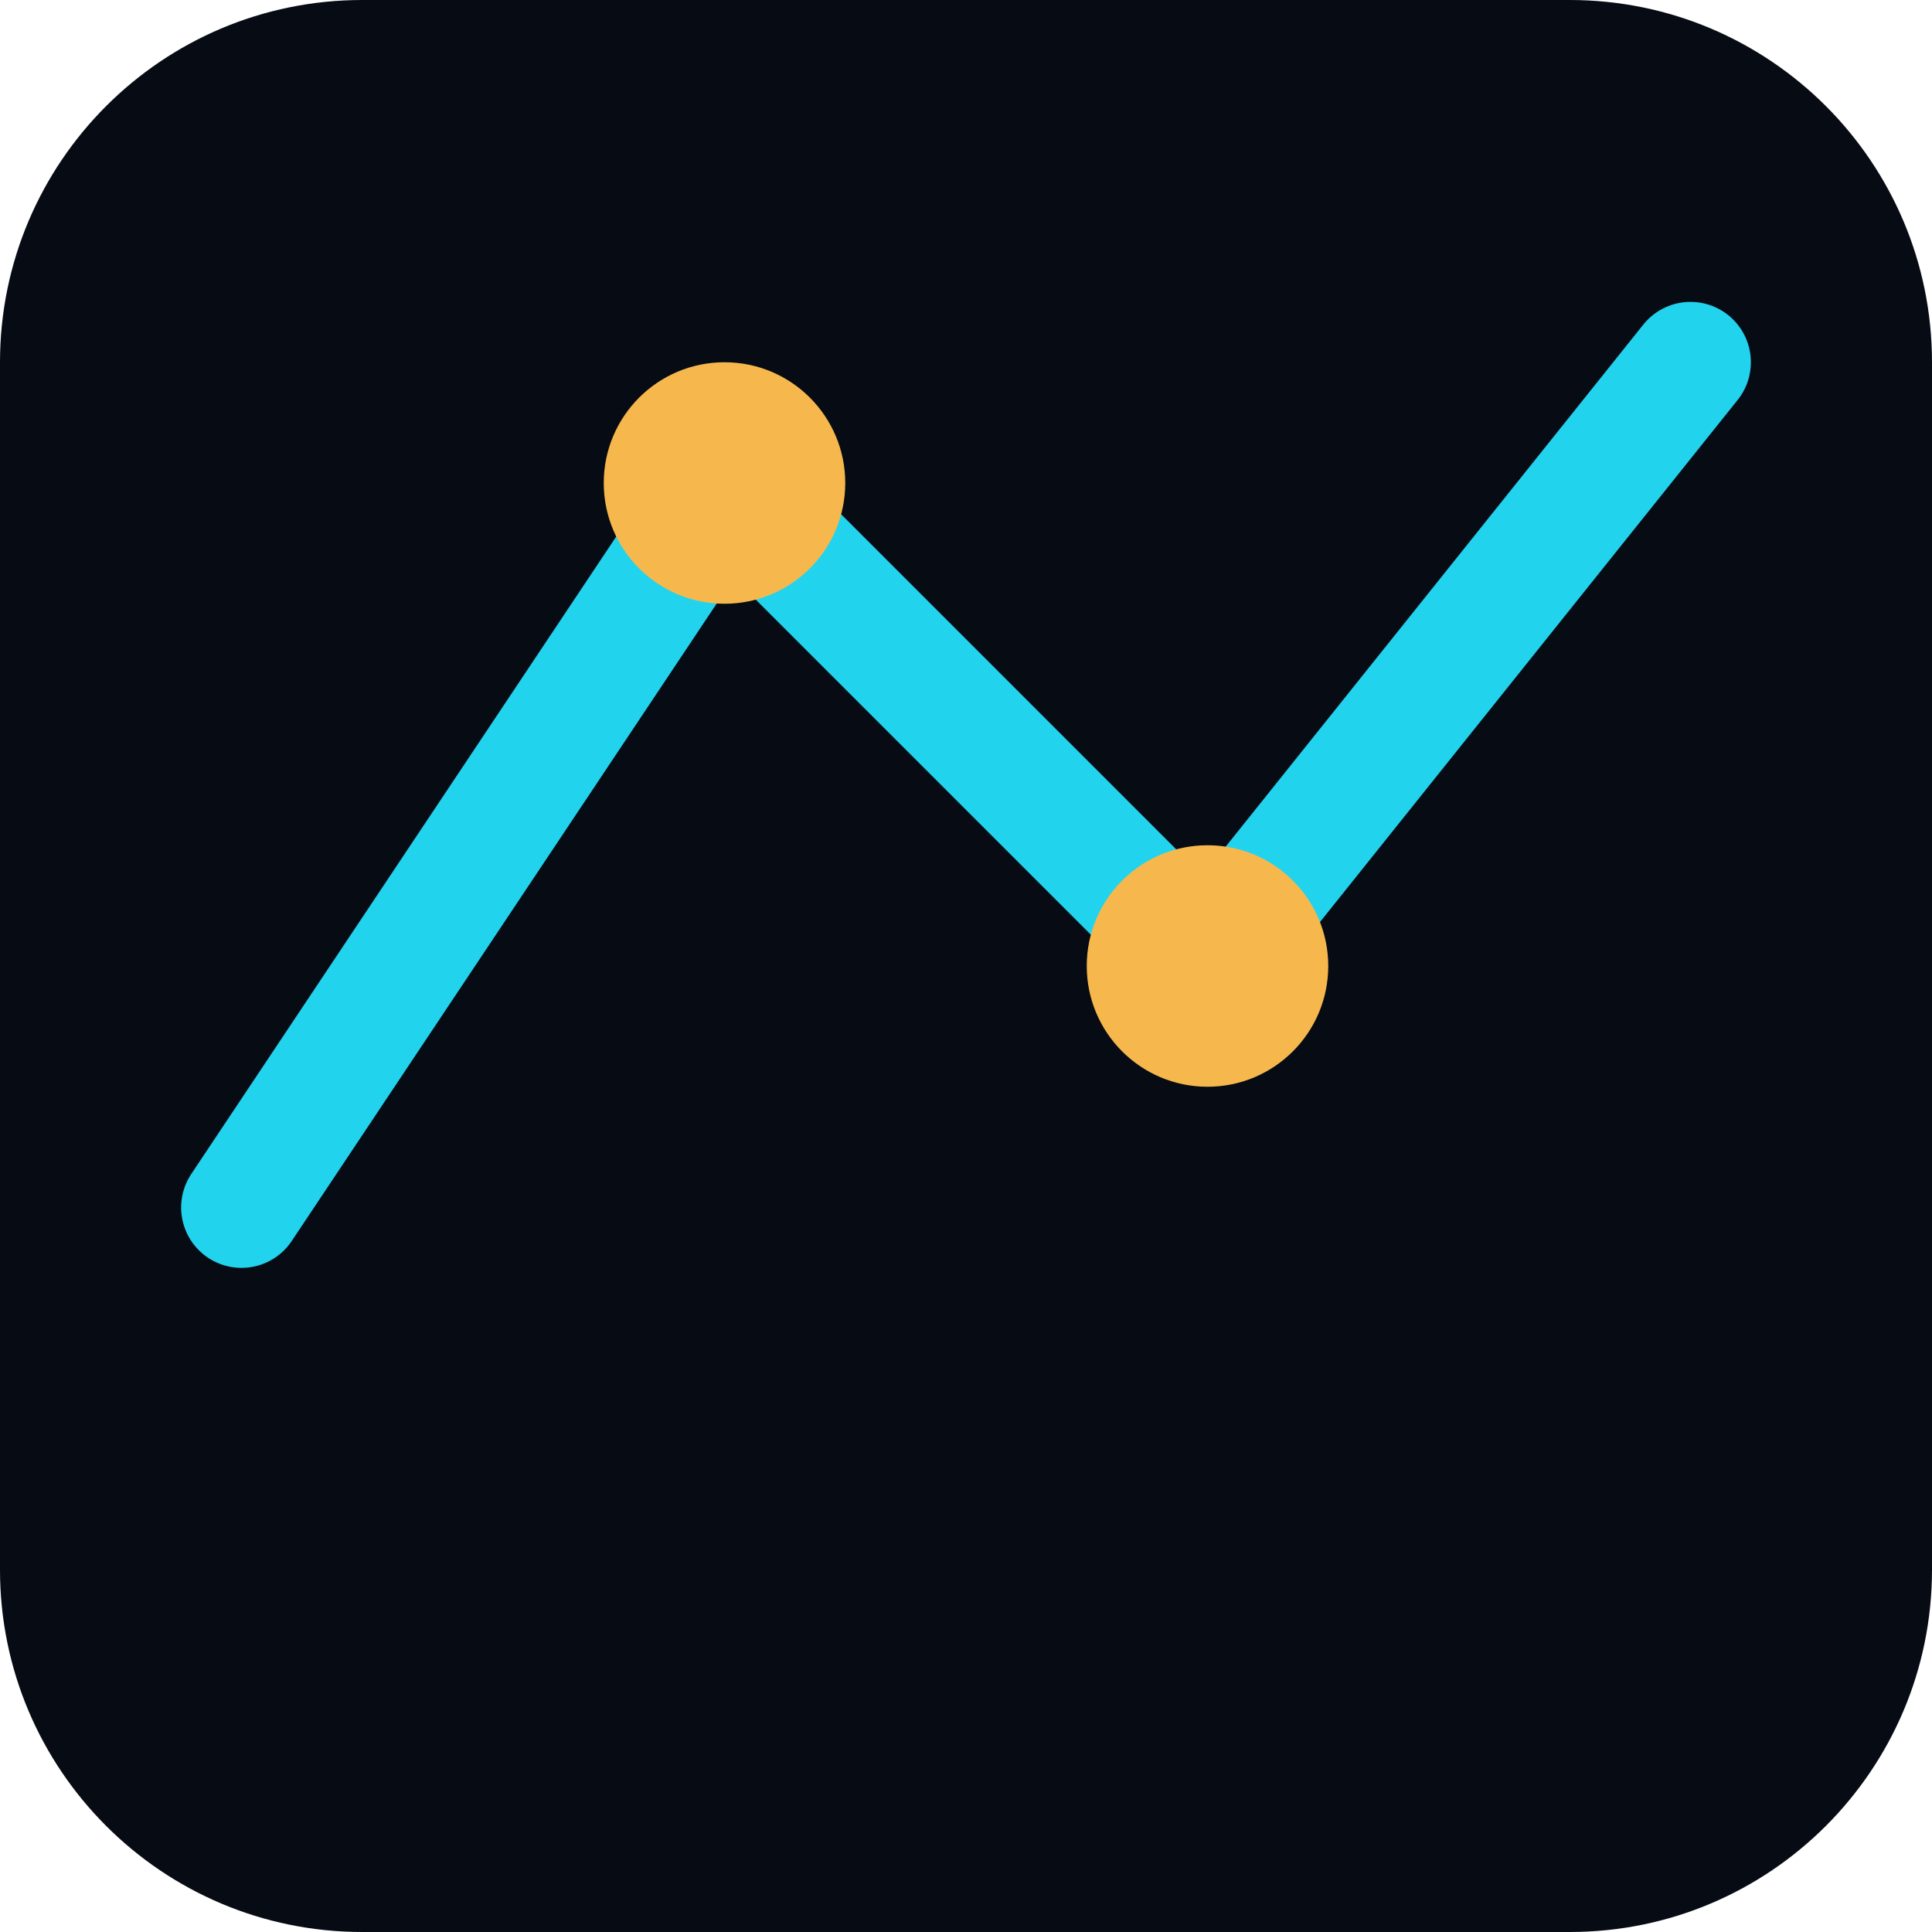
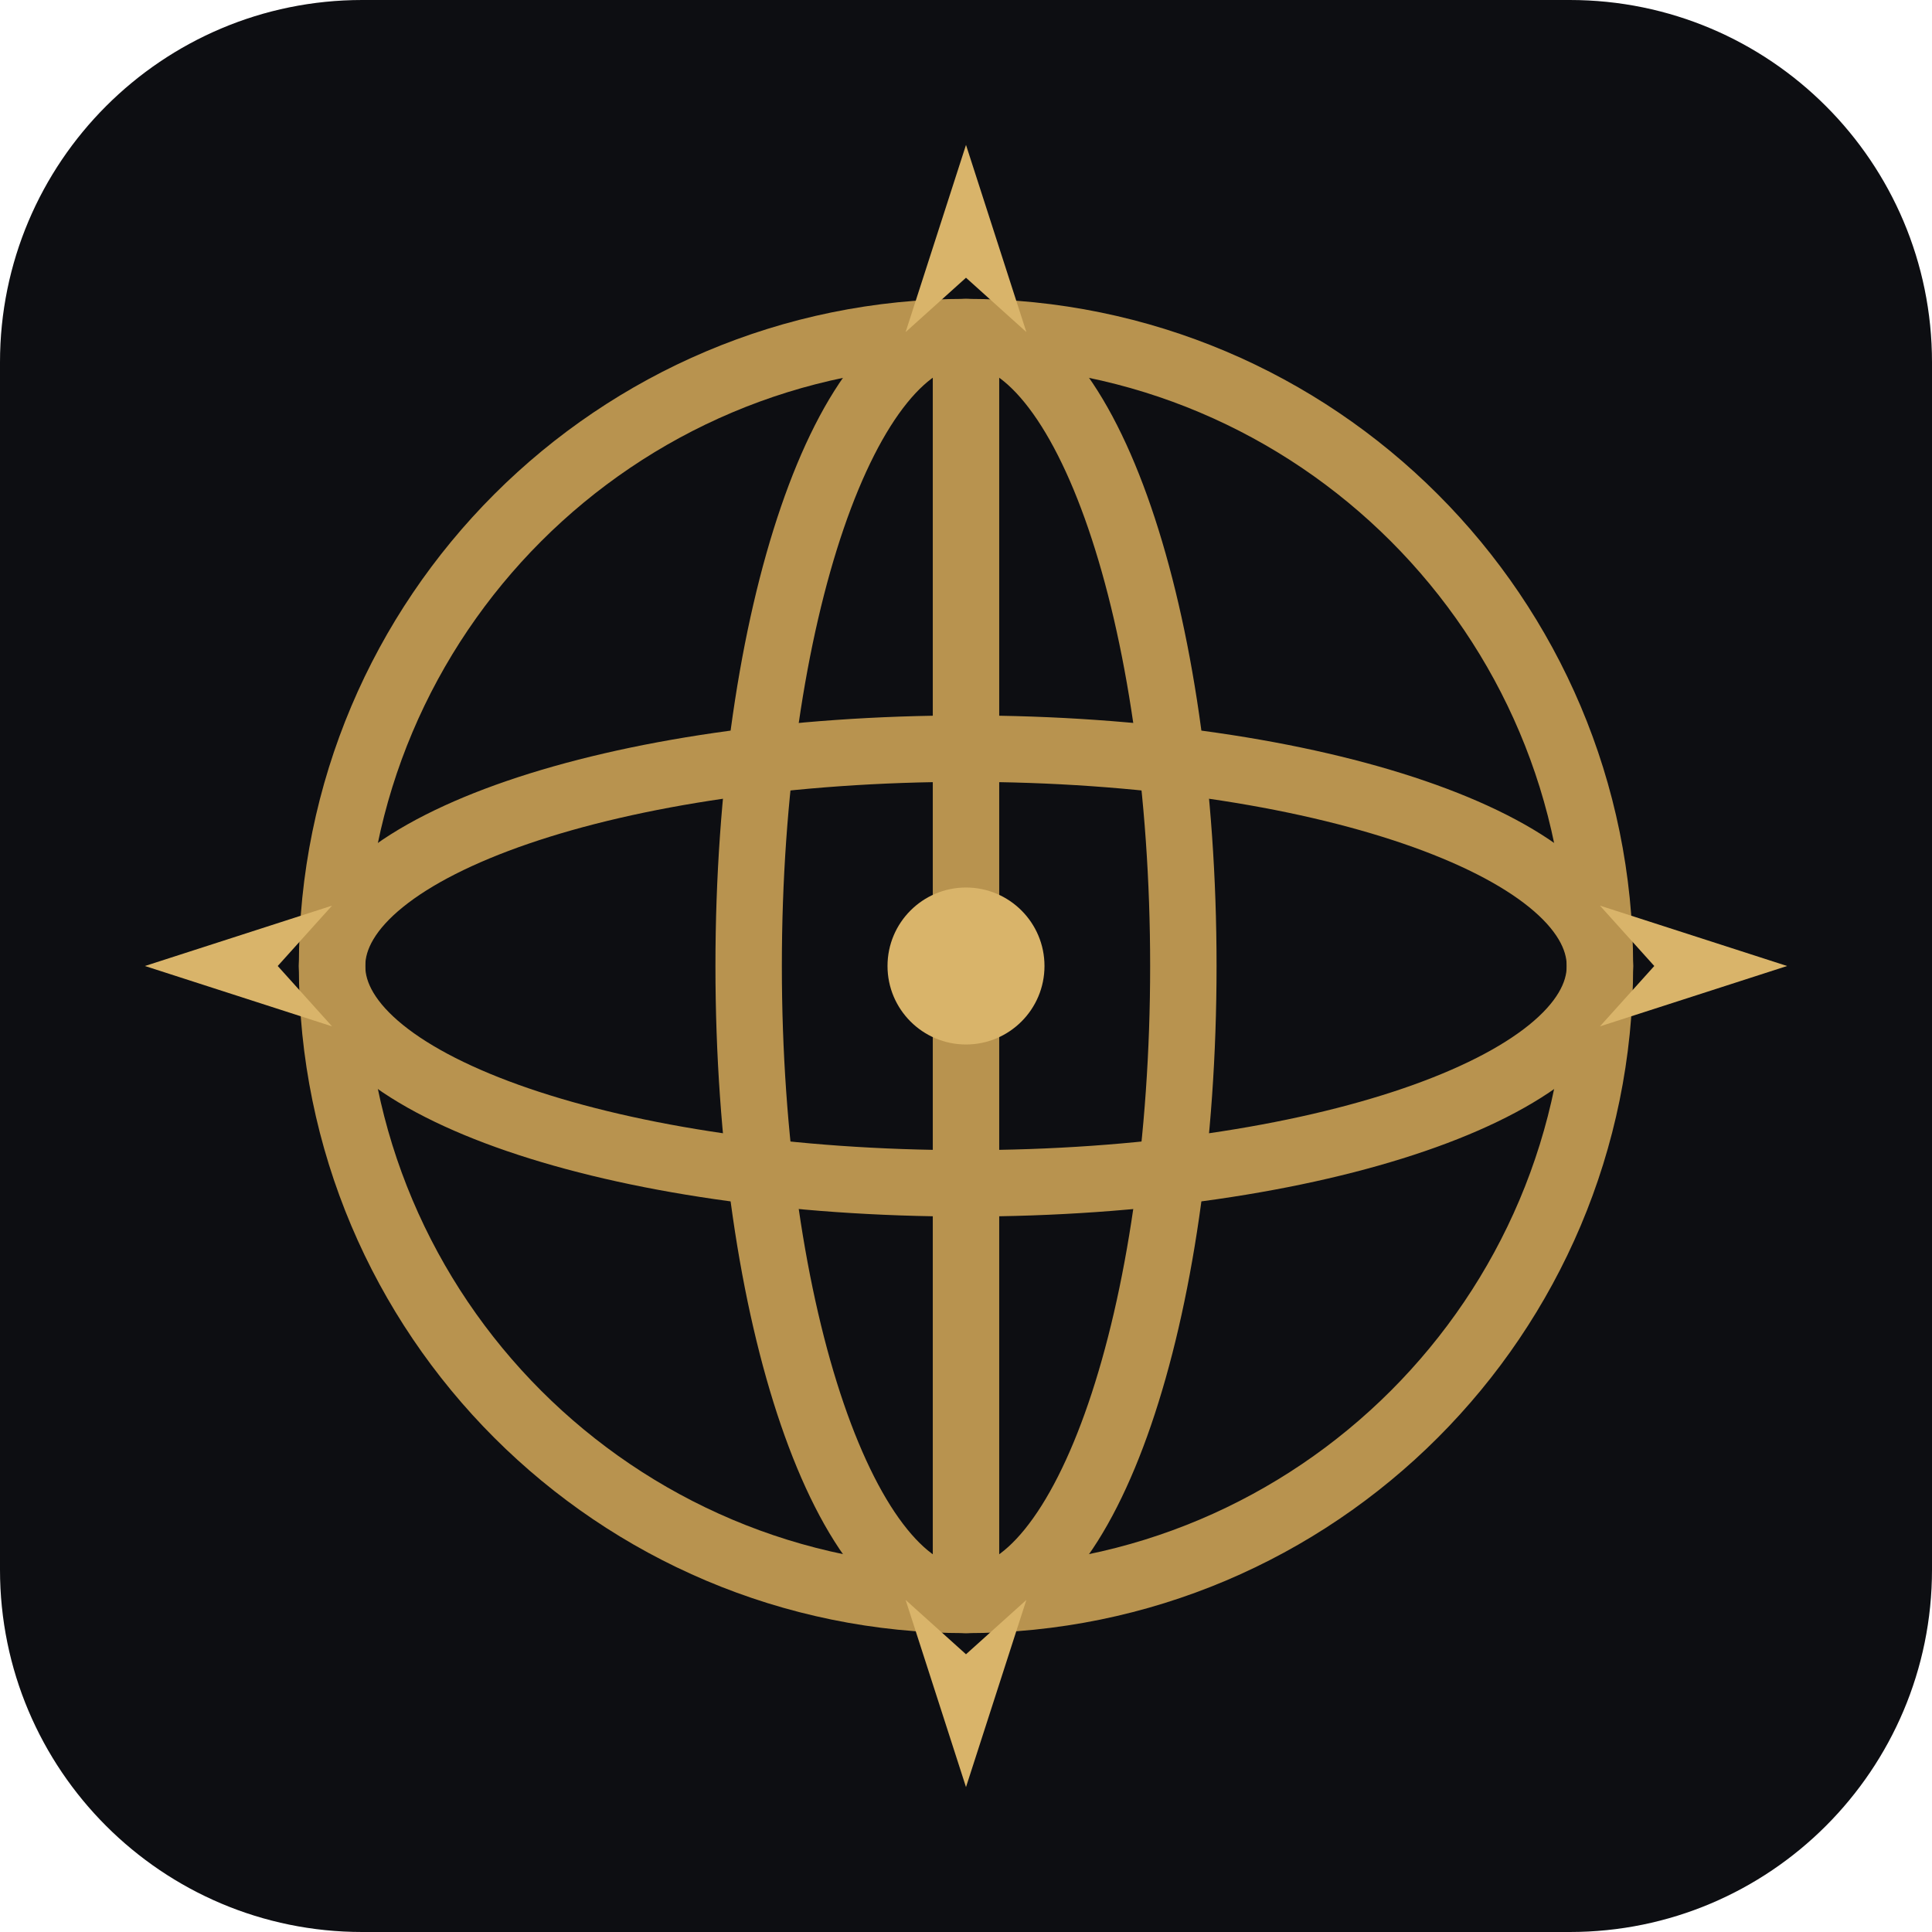
<svg xmlns="http://www.w3.org/2000/svg" viewBox="0 0 32 32">
-   <rect width="32" height="32" rx="6" fill="#070b14" />
-   <path d="M4 20 L12 8 L20 16 L28 6" stroke="#22d3ee" stroke-width="2" fill="none" stroke-linecap="round" stroke-linejoin="round" />
-   <circle cx="12" cy="8" r="2" fill="#f6b84c" />
-   <circle cx="20" cy="16" r="2" fill="#f6b84c" />
+   <rect width="32" height="32" rx="6" fill="#0d0e12" />
+   <g fill="none" stroke="#b8934f" stroke-width="1.1">
+     <circle cx="16" cy="16" r="10.5" />
+     <ellipse cx="16" cy="16" rx="10.5" ry="3.6" />
+     <ellipse cx="16" cy="16" rx="3.6" ry="10.5" />
+     <line x1="16" y1="5.5" x2="16" y2="26.5" />
+   </g>
+   <g fill="#d9b46a">
+     <circle cx="16" cy="16" r="1.3" />
+     <path d="M16 2.4 L17 5.5 L16 4.6 L15 5.5 Z" />
+     <path d="M16 29.6 L17 26.5 L16 27.4 L15 26.5 Z" />
+     <path d="M2.4 16 L5.5 15 L4.6 16 L5.5 17 Z" />
+     <path d="M29.6 16 L26.5 15 L27.4 16 L26.5 17 Z" />
+   </g>
</svg>
